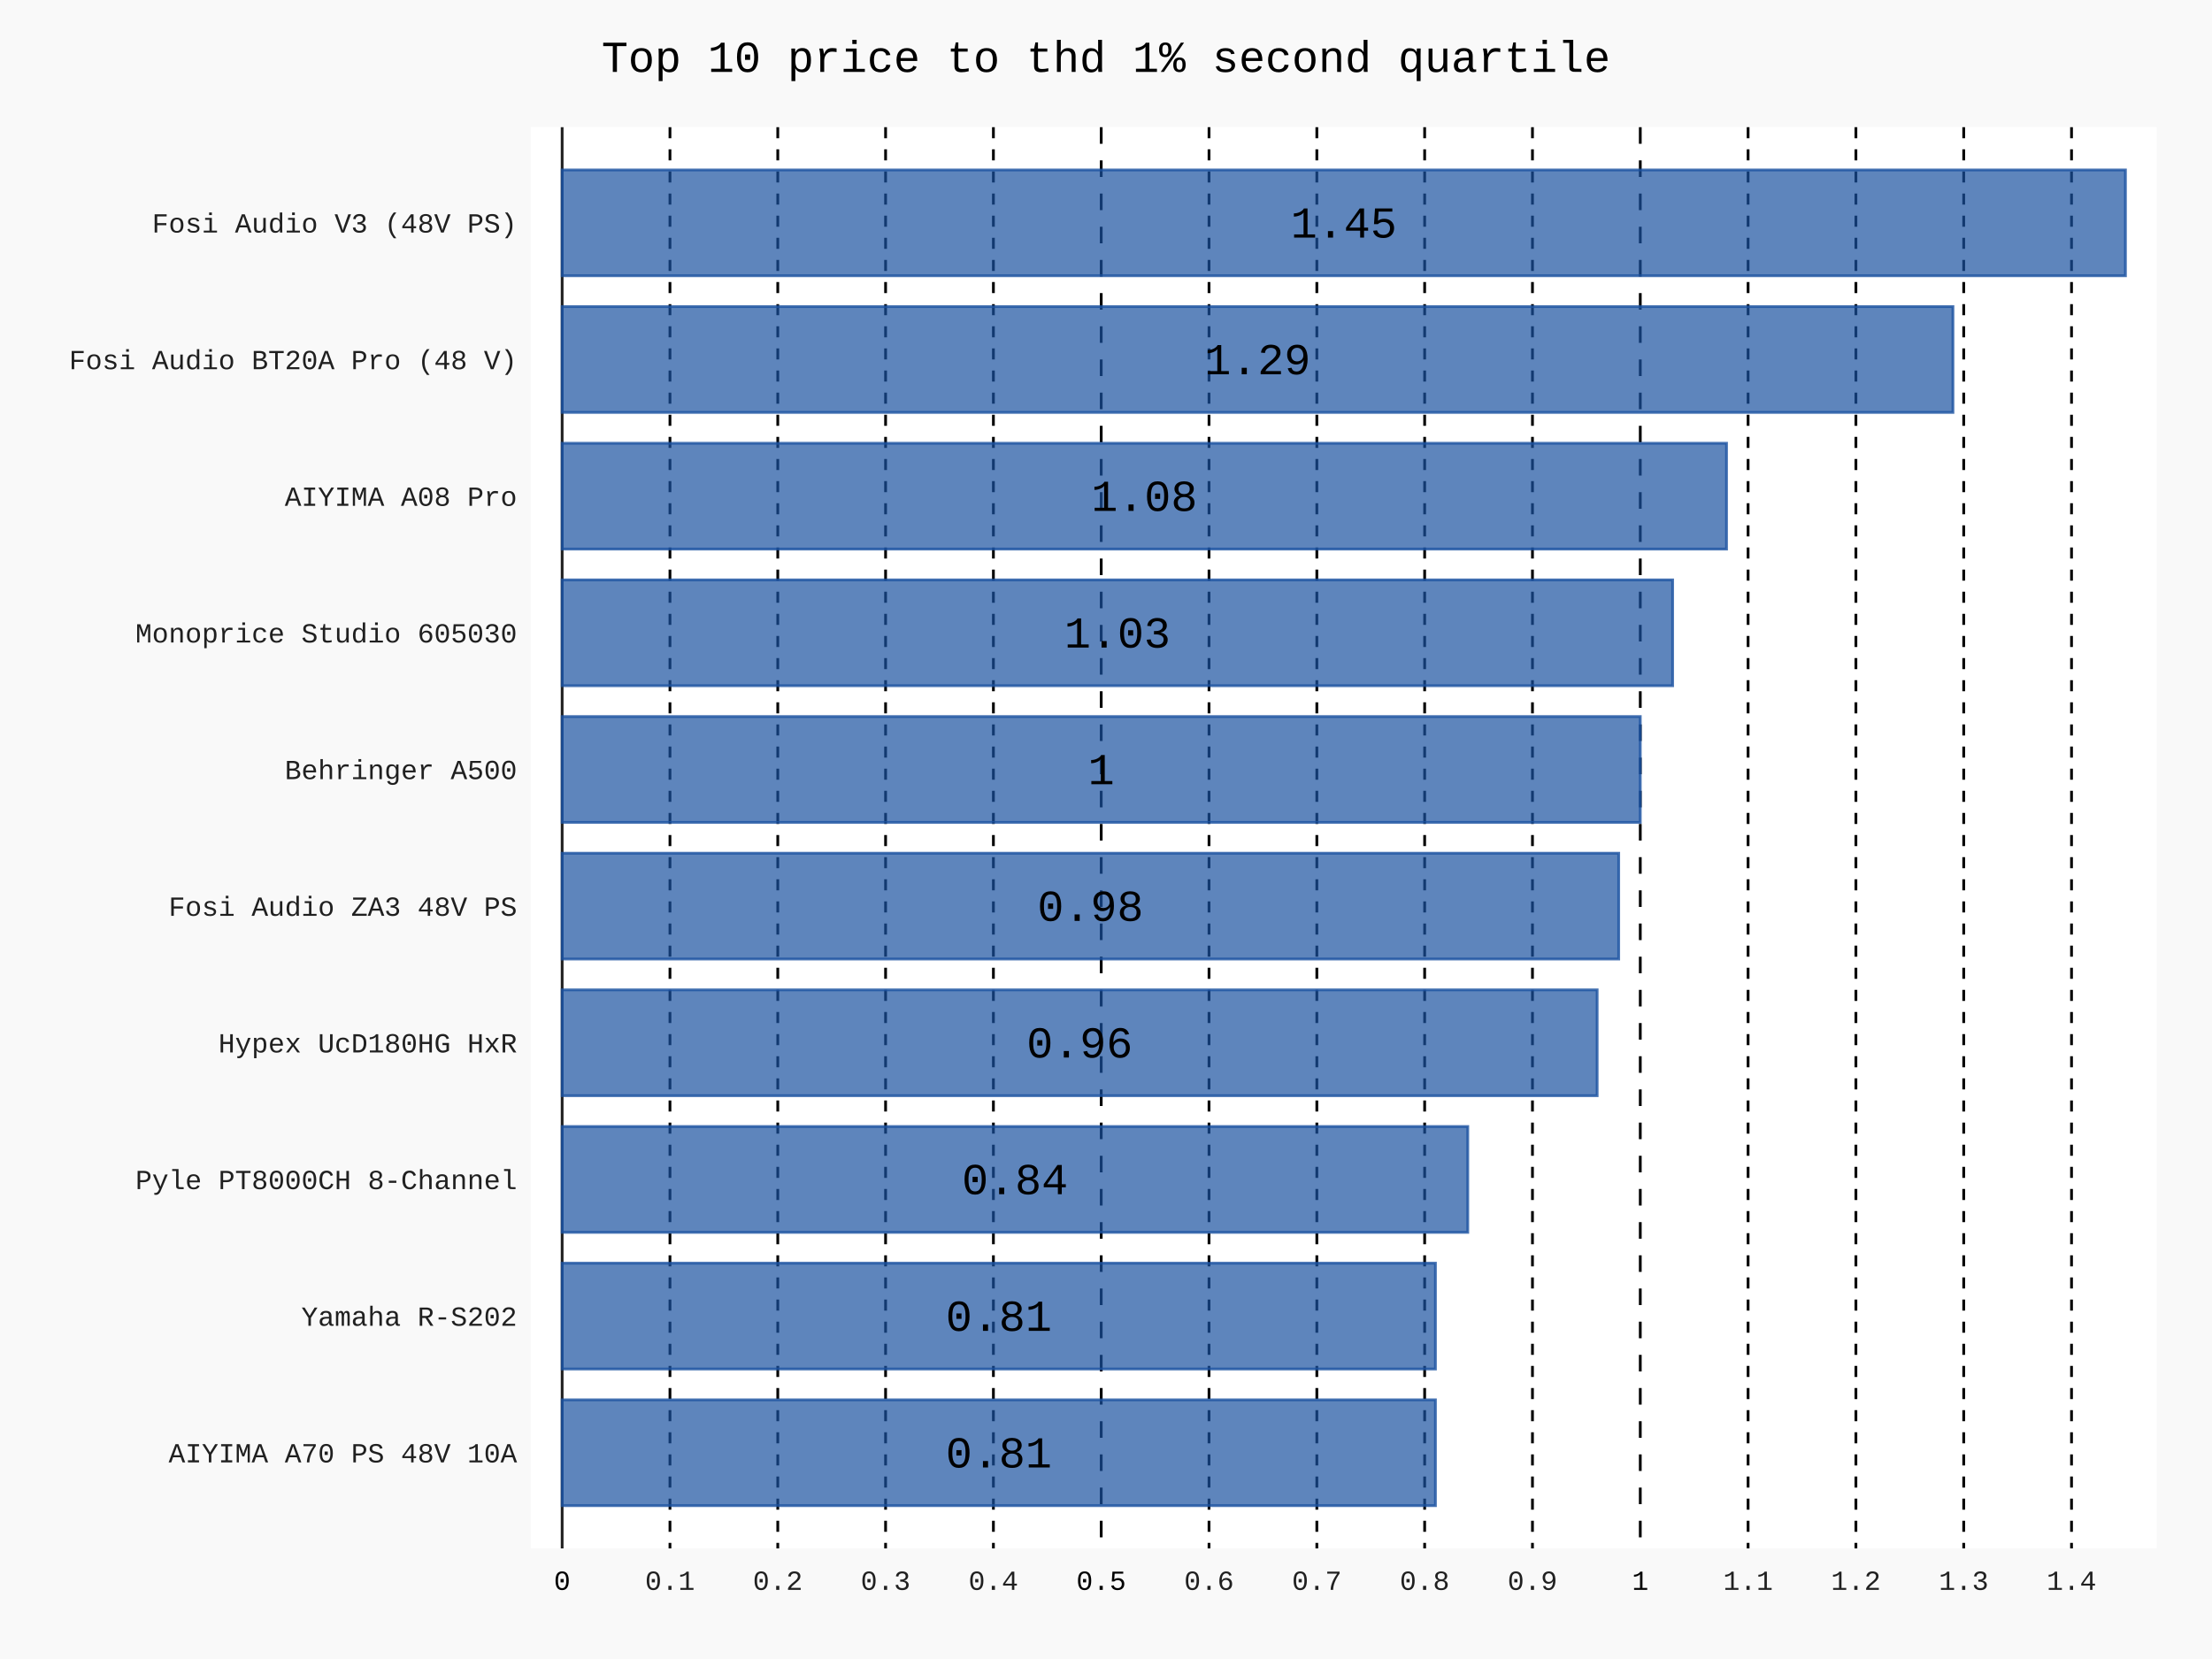
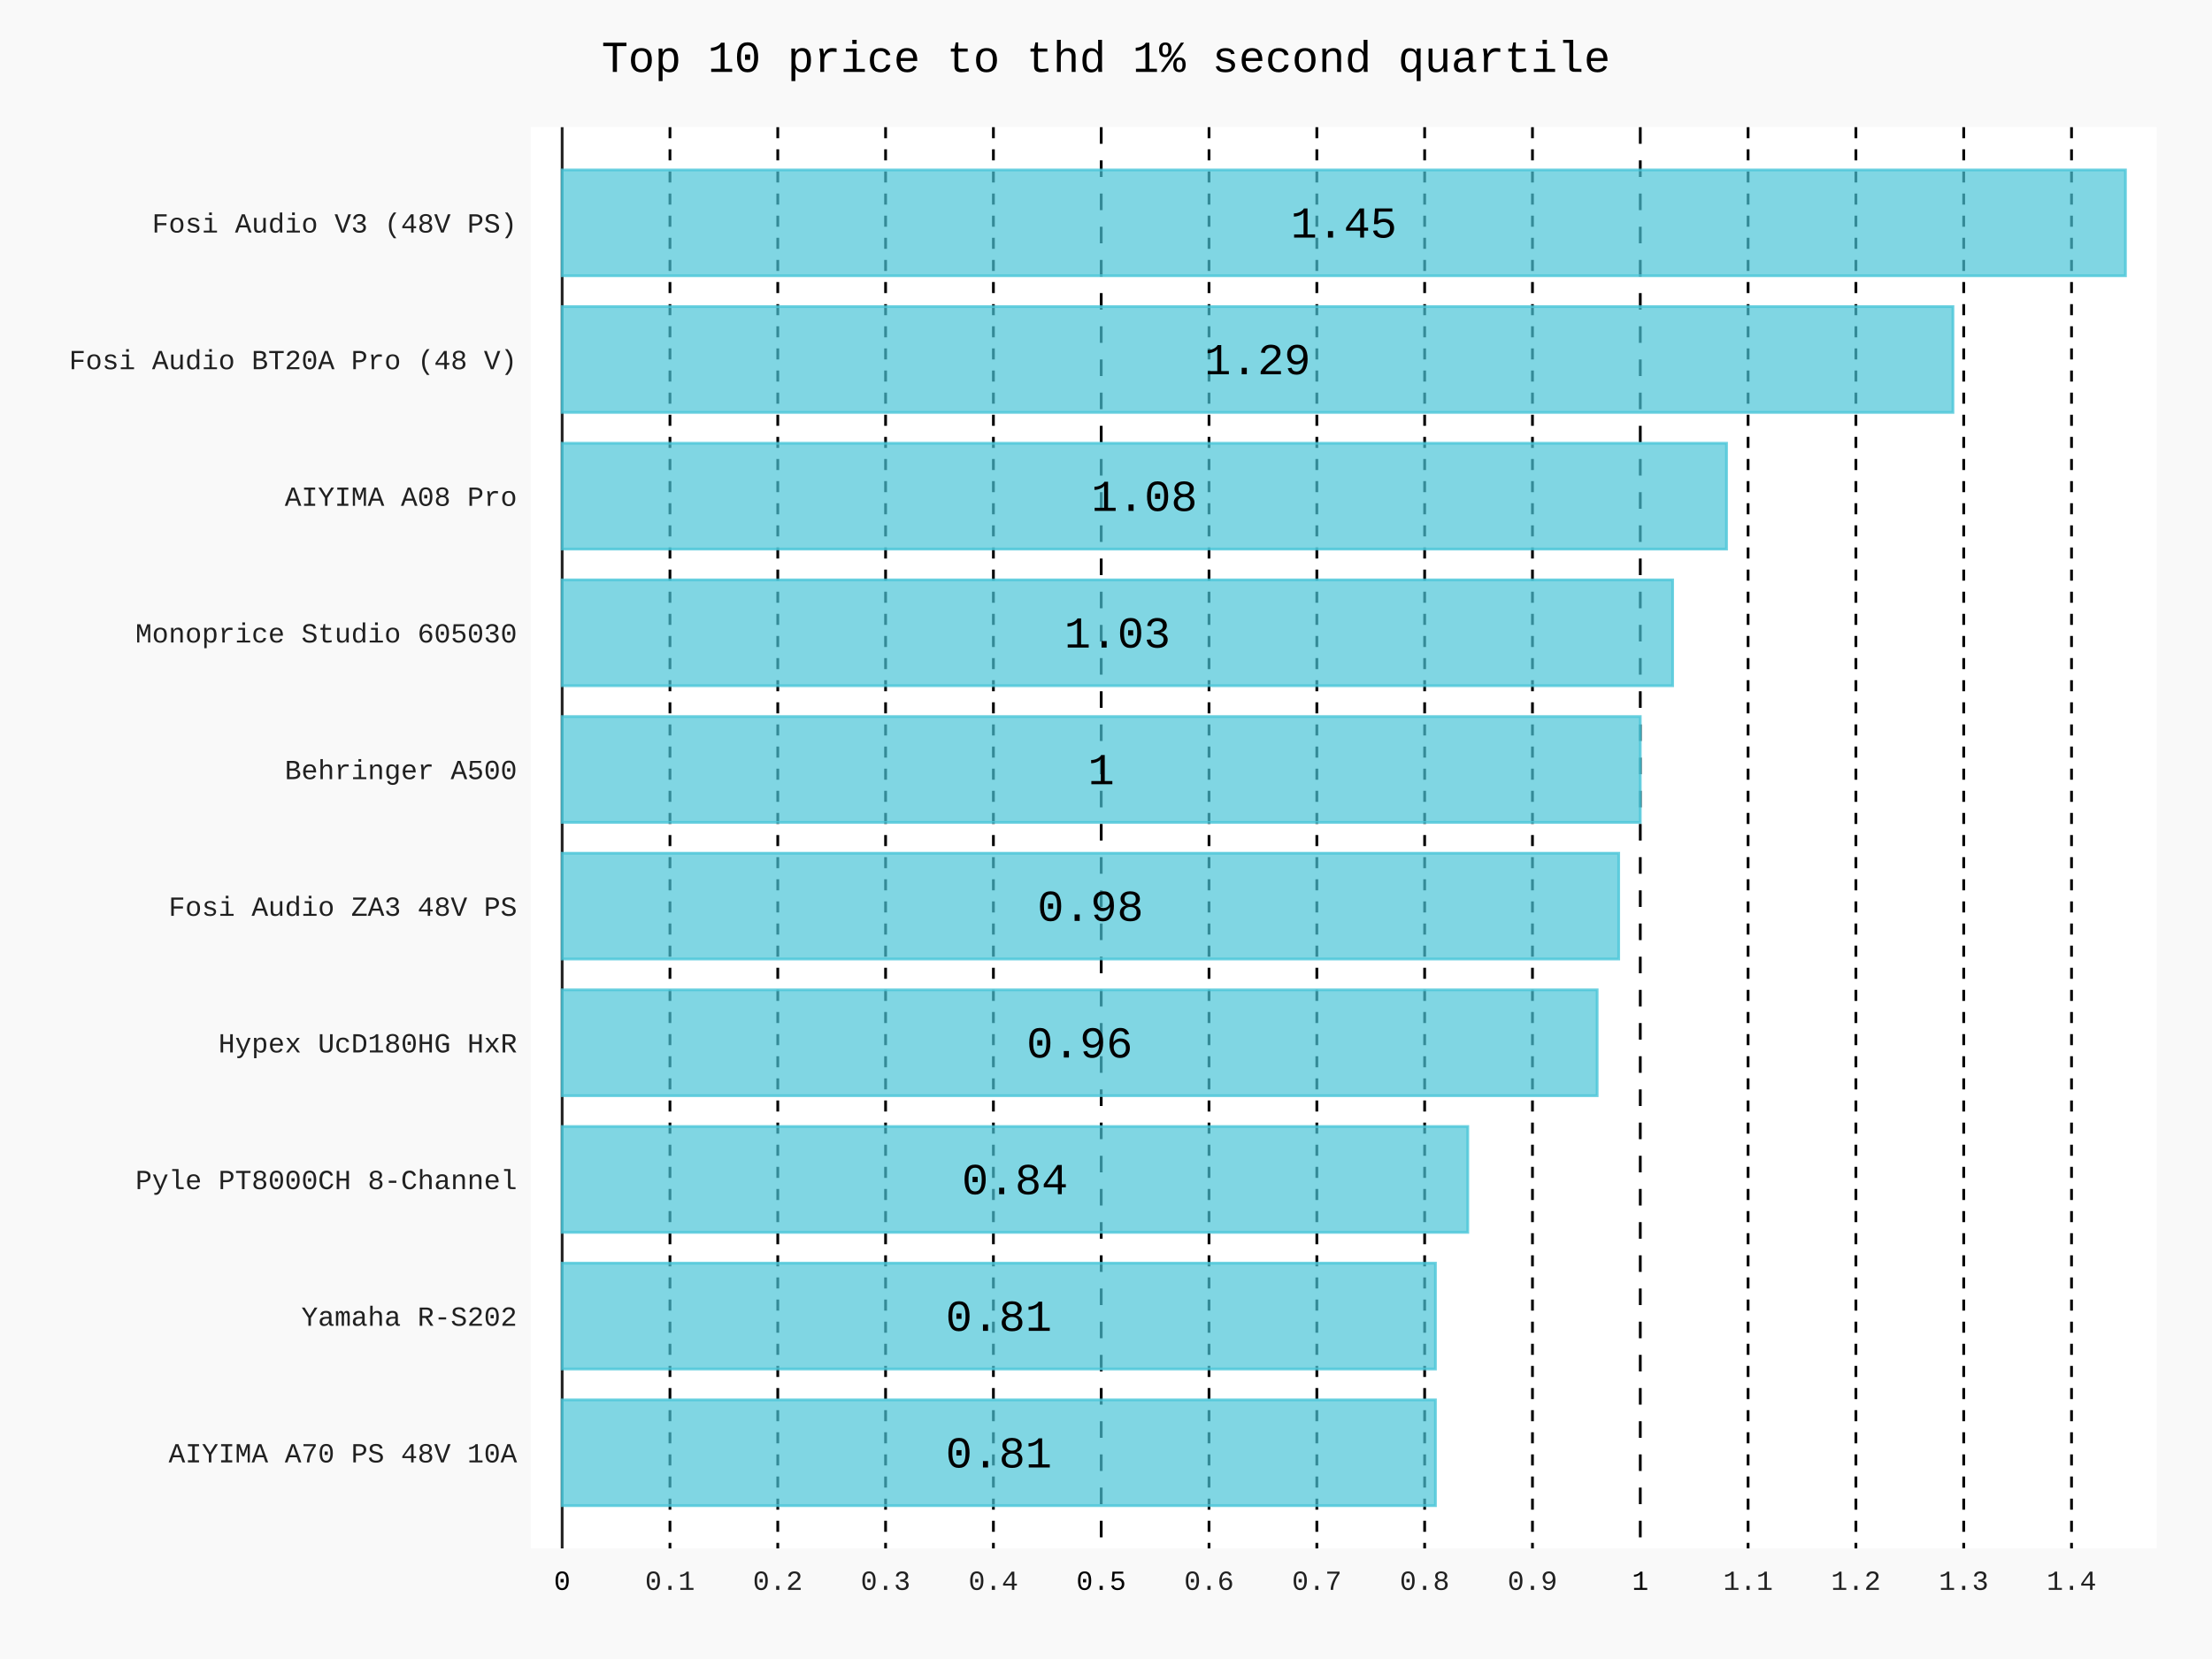
- <svg xmlns="http://www.w3.org/2000/svg" id="chart-8cd79e1a-6afc-49cf-96d7-e344724f2173" class="pygal-chart" viewBox="0 0 800 600">
+ <svg xmlns="http://www.w3.org/2000/svg" id="chart-e4abecd0-0c27-4d55-9bbe-07ecde40484b" class="pygal-chart" viewBox="0 0 800 600">
  <defs>
-     <style type="text/css">#chart-8cd79e1a-6afc-49cf-96d7-e344724f2173{-webkit-user-select:none;-webkit-font-smoothing:antialiased;font-family:Consolas,"Liberation Mono",Menlo,Courier,monospace}#chart-8cd79e1a-6afc-49cf-96d7-e344724f2173 .title{font-family:Consolas,"Liberation Mono",Menlo,Courier,monospace;font-size:16px}#chart-8cd79e1a-6afc-49cf-96d7-e344724f2173 .legends .legend text{font-family:Consolas,"Liberation Mono",Menlo,Courier,monospace;font-size:14px}#chart-8cd79e1a-6afc-49cf-96d7-e344724f2173 .axis text{font-family:Consolas,"Liberation Mono",Menlo,Courier,monospace;font-size:10px}#chart-8cd79e1a-6afc-49cf-96d7-e344724f2173 .axis text.major{font-family:Consolas,"Liberation Mono",Menlo,Courier,monospace;font-size:10px}#chart-8cd79e1a-6afc-49cf-96d7-e344724f2173 .text-overlay text.value{font-family:Consolas,"Liberation Mono",Menlo,Courier,monospace;font-size:16px}#chart-8cd79e1a-6afc-49cf-96d7-e344724f2173 .text-overlay text.label{font-family:Consolas,"Liberation Mono",Menlo,Courier,monospace;font-size:10px}#chart-8cd79e1a-6afc-49cf-96d7-e344724f2173 .tooltip{font-family:Consolas,"Liberation Mono",Menlo,Courier,monospace;font-size:14px}#chart-8cd79e1a-6afc-49cf-96d7-e344724f2173 text.no_data{font-family:Consolas,"Liberation Mono",Menlo,Courier,monospace;font-size:64px}
- #chart-8cd79e1a-6afc-49cf-96d7-e344724f2173{background-color:rgba(249,249,249,1)}#chart-8cd79e1a-6afc-49cf-96d7-e344724f2173 path,#chart-8cd79e1a-6afc-49cf-96d7-e344724f2173 line,#chart-8cd79e1a-6afc-49cf-96d7-e344724f2173 rect,#chart-8cd79e1a-6afc-49cf-96d7-e344724f2173 circle{-webkit-transition:150ms;-moz-transition:150ms;transition:150ms}#chart-8cd79e1a-6afc-49cf-96d7-e344724f2173 .graph &gt; .background{fill:rgba(249,249,249,1)}#chart-8cd79e1a-6afc-49cf-96d7-e344724f2173 .plot &gt; .background{fill:rgba(255,255,255,1)}#chart-8cd79e1a-6afc-49cf-96d7-e344724f2173 .graph{fill:rgba(0,0,0,.87)}#chart-8cd79e1a-6afc-49cf-96d7-e344724f2173 text.no_data{fill:rgba(0,0,0,1)}#chart-8cd79e1a-6afc-49cf-96d7-e344724f2173 .title{fill:rgba(0,0,0,1)}#chart-8cd79e1a-6afc-49cf-96d7-e344724f2173 .legends .legend text{fill:rgba(0,0,0,.87)}#chart-8cd79e1a-6afc-49cf-96d7-e344724f2173 .legends .legend:hover text{fill:rgba(0,0,0,1)}#chart-8cd79e1a-6afc-49cf-96d7-e344724f2173 .axis .line{stroke:rgba(0,0,0,1)}#chart-8cd79e1a-6afc-49cf-96d7-e344724f2173 .axis .guide.line{stroke:rgba(0,0,0,.54)}#chart-8cd79e1a-6afc-49cf-96d7-e344724f2173 .axis .major.line{stroke:rgba(0,0,0,.87)}#chart-8cd79e1a-6afc-49cf-96d7-e344724f2173 .axis text.major{fill:rgba(0,0,0,1)}#chart-8cd79e1a-6afc-49cf-96d7-e344724f2173 .axis.y .guides:hover .guide.line,#chart-8cd79e1a-6afc-49cf-96d7-e344724f2173 .line-graph .axis.x .guides:hover .guide.line,#chart-8cd79e1a-6afc-49cf-96d7-e344724f2173 .stackedline-graph .axis.x .guides:hover .guide.line,#chart-8cd79e1a-6afc-49cf-96d7-e344724f2173 .xy-graph .axis.x .guides:hover .guide.line{stroke:rgba(0,0,0,1)}#chart-8cd79e1a-6afc-49cf-96d7-e344724f2173 .axis .guides:hover text{fill:rgba(0,0,0,1)}#chart-8cd79e1a-6afc-49cf-96d7-e344724f2173 .reactive{fill-opacity:.7;stroke-opacity:.8;stroke-width:1}#chart-8cd79e1a-6afc-49cf-96d7-e344724f2173 .ci{stroke:rgba(0,0,0,.87)}#chart-8cd79e1a-6afc-49cf-96d7-e344724f2173 .reactive.active,#chart-8cd79e1a-6afc-49cf-96d7-e344724f2173 .active .reactive{fill-opacity:.8;stroke-opacity:.9;stroke-width:4}#chart-8cd79e1a-6afc-49cf-96d7-e344724f2173 .ci .reactive.active{stroke-width:1.5}#chart-8cd79e1a-6afc-49cf-96d7-e344724f2173 .series text{fill:rgba(0,0,0,1)}#chart-8cd79e1a-6afc-49cf-96d7-e344724f2173 .tooltip rect{fill:rgba(255,255,255,1);stroke:rgba(0,0,0,1);-webkit-transition:opacity 150ms;-moz-transition:opacity 150ms;transition:opacity 150ms}#chart-8cd79e1a-6afc-49cf-96d7-e344724f2173 .tooltip .label{fill:rgba(0,0,0,.87)}#chart-8cd79e1a-6afc-49cf-96d7-e344724f2173 .tooltip .label{fill:rgba(0,0,0,.87)}#chart-8cd79e1a-6afc-49cf-96d7-e344724f2173 .tooltip .legend{font-size:.8em;fill:rgba(0,0,0,.54)}#chart-8cd79e1a-6afc-49cf-96d7-e344724f2173 .tooltip .x_label{font-size:.6em;fill:rgba(0,0,0,1)}#chart-8cd79e1a-6afc-49cf-96d7-e344724f2173 .tooltip .xlink{font-size:.5em;text-decoration:underline}#chart-8cd79e1a-6afc-49cf-96d7-e344724f2173 .tooltip .value{font-size:1.5em}#chart-8cd79e1a-6afc-49cf-96d7-e344724f2173 .bound{font-size:.5em}#chart-8cd79e1a-6afc-49cf-96d7-e344724f2173 .max-value{font-size:.75em;fill:rgba(0,0,0,.54)}#chart-8cd79e1a-6afc-49cf-96d7-e344724f2173 .map-element{fill:rgba(255,255,255,1);stroke:rgba(0,0,0,.54) !important}#chart-8cd79e1a-6afc-49cf-96d7-e344724f2173 .map-element .reactive{fill-opacity:inherit;stroke-opacity:inherit}#chart-8cd79e1a-6afc-49cf-96d7-e344724f2173 .color-0,#chart-8cd79e1a-6afc-49cf-96d7-e344724f2173 .color-0 a:visited{stroke:#1B52A0;fill:#1B52A0}#chart-8cd79e1a-6afc-49cf-96d7-e344724f2173 .text-overlay .color-0 text{fill:black}
- #chart-8cd79e1a-6afc-49cf-96d7-e344724f2173 text.no_data{text-anchor:middle}#chart-8cd79e1a-6afc-49cf-96d7-e344724f2173 .guide.line{fill:none}#chart-8cd79e1a-6afc-49cf-96d7-e344724f2173 .centered{text-anchor:middle}#chart-8cd79e1a-6afc-49cf-96d7-e344724f2173 .title{text-anchor:middle}#chart-8cd79e1a-6afc-49cf-96d7-e344724f2173 .legends .legend text{fill-opacity:1}#chart-8cd79e1a-6afc-49cf-96d7-e344724f2173 .axis.x text{text-anchor:middle}#chart-8cd79e1a-6afc-49cf-96d7-e344724f2173 .axis.x:not(.web) text[transform]{text-anchor:start}#chart-8cd79e1a-6afc-49cf-96d7-e344724f2173 .axis.x:not(.web) text[transform].backwards{text-anchor:end}#chart-8cd79e1a-6afc-49cf-96d7-e344724f2173 .axis.y text{text-anchor:end}#chart-8cd79e1a-6afc-49cf-96d7-e344724f2173 .axis.y text[transform].backwards{text-anchor:start}#chart-8cd79e1a-6afc-49cf-96d7-e344724f2173 .axis.y2 text{text-anchor:start}#chart-8cd79e1a-6afc-49cf-96d7-e344724f2173 .axis.y2 text[transform].backwards{text-anchor:end}#chart-8cd79e1a-6afc-49cf-96d7-e344724f2173 .axis .guide.line{stroke-dasharray:4,4;stroke:black}#chart-8cd79e1a-6afc-49cf-96d7-e344724f2173 .axis .major.guide.line{stroke-dasharray:6,6;stroke:black}#chart-8cd79e1a-6afc-49cf-96d7-e344724f2173 .horizontal .axis.y .guide.line,#chart-8cd79e1a-6afc-49cf-96d7-e344724f2173 .horizontal .axis.y2 .guide.line,#chart-8cd79e1a-6afc-49cf-96d7-e344724f2173 .vertical .axis.x .guide.line{opacity:0}#chart-8cd79e1a-6afc-49cf-96d7-e344724f2173 .horizontal .axis.always_show .guide.line,#chart-8cd79e1a-6afc-49cf-96d7-e344724f2173 .vertical .axis.always_show .guide.line{opacity:1 !important}#chart-8cd79e1a-6afc-49cf-96d7-e344724f2173 .axis.y .guides:hover .guide.line,#chart-8cd79e1a-6afc-49cf-96d7-e344724f2173 .axis.y2 .guides:hover .guide.line,#chart-8cd79e1a-6afc-49cf-96d7-e344724f2173 .axis.x .guides:hover .guide.line{opacity:1}#chart-8cd79e1a-6afc-49cf-96d7-e344724f2173 .axis .guides:hover text{opacity:1}#chart-8cd79e1a-6afc-49cf-96d7-e344724f2173 .nofill{fill:none}#chart-8cd79e1a-6afc-49cf-96d7-e344724f2173 .subtle-fill{fill-opacity:.2}#chart-8cd79e1a-6afc-49cf-96d7-e344724f2173 .dot{stroke-width:1px;fill-opacity:1;stroke-opacity:1}#chart-8cd79e1a-6afc-49cf-96d7-e344724f2173 .dot.active{stroke-width:5px}#chart-8cd79e1a-6afc-49cf-96d7-e344724f2173 .dot.negative{fill:transparent}#chart-8cd79e1a-6afc-49cf-96d7-e344724f2173 text,#chart-8cd79e1a-6afc-49cf-96d7-e344724f2173 tspan{stroke:none !important}#chart-8cd79e1a-6afc-49cf-96d7-e344724f2173 .series text.active{opacity:1}#chart-8cd79e1a-6afc-49cf-96d7-e344724f2173 .tooltip rect{fill-opacity:.95;stroke-width:.5}#chart-8cd79e1a-6afc-49cf-96d7-e344724f2173 .tooltip text{fill-opacity:1}#chart-8cd79e1a-6afc-49cf-96d7-e344724f2173 .showable{visibility:hidden}#chart-8cd79e1a-6afc-49cf-96d7-e344724f2173 .showable.shown{visibility:visible}#chart-8cd79e1a-6afc-49cf-96d7-e344724f2173 .gauge-background{fill:rgba(229,229,229,1);stroke:none}#chart-8cd79e1a-6afc-49cf-96d7-e344724f2173 .bg-lines{stroke:rgba(249,249,249,1);stroke-width:2px}</style>
+     <style type="text/css">#chart-e4abecd0-0c27-4d55-9bbe-07ecde40484b{-webkit-user-select:none;-webkit-font-smoothing:antialiased;font-family:Consolas,"Liberation Mono",Menlo,Courier,monospace}#chart-e4abecd0-0c27-4d55-9bbe-07ecde40484b .title{font-family:Consolas,"Liberation Mono",Menlo,Courier,monospace;font-size:16px}#chart-e4abecd0-0c27-4d55-9bbe-07ecde40484b .legends .legend text{font-family:Consolas,"Liberation Mono",Menlo,Courier,monospace;font-size:14px}#chart-e4abecd0-0c27-4d55-9bbe-07ecde40484b .axis text{font-family:Consolas,"Liberation Mono",Menlo,Courier,monospace;font-size:10px}#chart-e4abecd0-0c27-4d55-9bbe-07ecde40484b .axis text.major{font-family:Consolas,"Liberation Mono",Menlo,Courier,monospace;font-size:10px}#chart-e4abecd0-0c27-4d55-9bbe-07ecde40484b .text-overlay text.value{font-family:Consolas,"Liberation Mono",Menlo,Courier,monospace;font-size:16px}#chart-e4abecd0-0c27-4d55-9bbe-07ecde40484b .text-overlay text.label{font-family:Consolas,"Liberation Mono",Menlo,Courier,monospace;font-size:10px}#chart-e4abecd0-0c27-4d55-9bbe-07ecde40484b .tooltip{font-family:Consolas,"Liberation Mono",Menlo,Courier,monospace;font-size:14px}#chart-e4abecd0-0c27-4d55-9bbe-07ecde40484b text.no_data{font-family:Consolas,"Liberation Mono",Menlo,Courier,monospace;font-size:64px}
+ #chart-e4abecd0-0c27-4d55-9bbe-07ecde40484b{background-color:rgba(249,249,249,1)}#chart-e4abecd0-0c27-4d55-9bbe-07ecde40484b path,#chart-e4abecd0-0c27-4d55-9bbe-07ecde40484b line,#chart-e4abecd0-0c27-4d55-9bbe-07ecde40484b rect,#chart-e4abecd0-0c27-4d55-9bbe-07ecde40484b circle{-webkit-transition:150ms;-moz-transition:150ms;transition:150ms}#chart-e4abecd0-0c27-4d55-9bbe-07ecde40484b .graph &gt; .background{fill:rgba(249,249,249,1)}#chart-e4abecd0-0c27-4d55-9bbe-07ecde40484b .plot &gt; .background{fill:rgba(255,255,255,1)}#chart-e4abecd0-0c27-4d55-9bbe-07ecde40484b .graph{fill:rgba(0,0,0,.87)}#chart-e4abecd0-0c27-4d55-9bbe-07ecde40484b text.no_data{fill:rgba(0,0,0,1)}#chart-e4abecd0-0c27-4d55-9bbe-07ecde40484b .title{fill:rgba(0,0,0,1)}#chart-e4abecd0-0c27-4d55-9bbe-07ecde40484b .legends .legend text{fill:rgba(0,0,0,.87)}#chart-e4abecd0-0c27-4d55-9bbe-07ecde40484b .legends .legend:hover text{fill:rgba(0,0,0,1)}#chart-e4abecd0-0c27-4d55-9bbe-07ecde40484b .axis .line{stroke:rgba(0,0,0,1)}#chart-e4abecd0-0c27-4d55-9bbe-07ecde40484b .axis .guide.line{stroke:rgba(0,0,0,.54)}#chart-e4abecd0-0c27-4d55-9bbe-07ecde40484b .axis .major.line{stroke:rgba(0,0,0,.87)}#chart-e4abecd0-0c27-4d55-9bbe-07ecde40484b .axis text.major{fill:rgba(0,0,0,1)}#chart-e4abecd0-0c27-4d55-9bbe-07ecde40484b .axis.y .guides:hover .guide.line,#chart-e4abecd0-0c27-4d55-9bbe-07ecde40484b .line-graph .axis.x .guides:hover .guide.line,#chart-e4abecd0-0c27-4d55-9bbe-07ecde40484b .stackedline-graph .axis.x .guides:hover .guide.line,#chart-e4abecd0-0c27-4d55-9bbe-07ecde40484b .xy-graph .axis.x .guides:hover .guide.line{stroke:rgba(0,0,0,1)}#chart-e4abecd0-0c27-4d55-9bbe-07ecde40484b .axis .guides:hover text{fill:rgba(0,0,0,1)}#chart-e4abecd0-0c27-4d55-9bbe-07ecde40484b .reactive{fill-opacity:.7;stroke-opacity:.8;stroke-width:1}#chart-e4abecd0-0c27-4d55-9bbe-07ecde40484b .ci{stroke:rgba(0,0,0,.87)}#chart-e4abecd0-0c27-4d55-9bbe-07ecde40484b .reactive.active,#chart-e4abecd0-0c27-4d55-9bbe-07ecde40484b .active .reactive{fill-opacity:.8;stroke-opacity:.9;stroke-width:4}#chart-e4abecd0-0c27-4d55-9bbe-07ecde40484b .ci .reactive.active{stroke-width:1.5}#chart-e4abecd0-0c27-4d55-9bbe-07ecde40484b .series text{fill:rgba(0,0,0,1)}#chart-e4abecd0-0c27-4d55-9bbe-07ecde40484b .tooltip rect{fill:rgba(255,255,255,1);stroke:rgba(0,0,0,1);-webkit-transition:opacity 150ms;-moz-transition:opacity 150ms;transition:opacity 150ms}#chart-e4abecd0-0c27-4d55-9bbe-07ecde40484b .tooltip .label{fill:rgba(0,0,0,.87)}#chart-e4abecd0-0c27-4d55-9bbe-07ecde40484b .tooltip .label{fill:rgba(0,0,0,.87)}#chart-e4abecd0-0c27-4d55-9bbe-07ecde40484b .tooltip .legend{font-size:.8em;fill:rgba(0,0,0,.54)}#chart-e4abecd0-0c27-4d55-9bbe-07ecde40484b .tooltip .x_label{font-size:.6em;fill:rgba(0,0,0,1)}#chart-e4abecd0-0c27-4d55-9bbe-07ecde40484b .tooltip .xlink{font-size:.5em;text-decoration:underline}#chart-e4abecd0-0c27-4d55-9bbe-07ecde40484b .tooltip .value{font-size:1.5em}#chart-e4abecd0-0c27-4d55-9bbe-07ecde40484b .bound{font-size:.5em}#chart-e4abecd0-0c27-4d55-9bbe-07ecde40484b .max-value{font-size:.75em;fill:rgba(0,0,0,.54)}#chart-e4abecd0-0c27-4d55-9bbe-07ecde40484b .map-element{fill:rgba(255,255,255,1);stroke:rgba(0,0,0,.54) !important}#chart-e4abecd0-0c27-4d55-9bbe-07ecde40484b .map-element .reactive{fill-opacity:inherit;stroke-opacity:inherit}#chart-e4abecd0-0c27-4d55-9bbe-07ecde40484b .color-0,#chart-e4abecd0-0c27-4d55-9bbe-07ecde40484b .color-0 a:visited{stroke:#4AC5D8;fill:#4AC5D8}#chart-e4abecd0-0c27-4d55-9bbe-07ecde40484b .text-overlay .color-0 text{fill:black}
+ #chart-e4abecd0-0c27-4d55-9bbe-07ecde40484b text.no_data{text-anchor:middle}#chart-e4abecd0-0c27-4d55-9bbe-07ecde40484b .guide.line{fill:none}#chart-e4abecd0-0c27-4d55-9bbe-07ecde40484b .centered{text-anchor:middle}#chart-e4abecd0-0c27-4d55-9bbe-07ecde40484b .title{text-anchor:middle}#chart-e4abecd0-0c27-4d55-9bbe-07ecde40484b .legends .legend text{fill-opacity:1}#chart-e4abecd0-0c27-4d55-9bbe-07ecde40484b .axis.x text{text-anchor:middle}#chart-e4abecd0-0c27-4d55-9bbe-07ecde40484b .axis.x:not(.web) text[transform]{text-anchor:start}#chart-e4abecd0-0c27-4d55-9bbe-07ecde40484b .axis.x:not(.web) text[transform].backwards{text-anchor:end}#chart-e4abecd0-0c27-4d55-9bbe-07ecde40484b .axis.y text{text-anchor:end}#chart-e4abecd0-0c27-4d55-9bbe-07ecde40484b .axis.y text[transform].backwards{text-anchor:start}#chart-e4abecd0-0c27-4d55-9bbe-07ecde40484b .axis.y2 text{text-anchor:start}#chart-e4abecd0-0c27-4d55-9bbe-07ecde40484b .axis.y2 text[transform].backwards{text-anchor:end}#chart-e4abecd0-0c27-4d55-9bbe-07ecde40484b .axis .guide.line{stroke-dasharray:4,4;stroke:black}#chart-e4abecd0-0c27-4d55-9bbe-07ecde40484b .axis .major.guide.line{stroke-dasharray:6,6;stroke:black}#chart-e4abecd0-0c27-4d55-9bbe-07ecde40484b .horizontal .axis.y .guide.line,#chart-e4abecd0-0c27-4d55-9bbe-07ecde40484b .horizontal .axis.y2 .guide.line,#chart-e4abecd0-0c27-4d55-9bbe-07ecde40484b .vertical .axis.x .guide.line{opacity:0}#chart-e4abecd0-0c27-4d55-9bbe-07ecde40484b .horizontal .axis.always_show .guide.line,#chart-e4abecd0-0c27-4d55-9bbe-07ecde40484b .vertical .axis.always_show .guide.line{opacity:1 !important}#chart-e4abecd0-0c27-4d55-9bbe-07ecde40484b .axis.y .guides:hover .guide.line,#chart-e4abecd0-0c27-4d55-9bbe-07ecde40484b .axis.y2 .guides:hover .guide.line,#chart-e4abecd0-0c27-4d55-9bbe-07ecde40484b .axis.x .guides:hover .guide.line{opacity:1}#chart-e4abecd0-0c27-4d55-9bbe-07ecde40484b .axis .guides:hover text{opacity:1}#chart-e4abecd0-0c27-4d55-9bbe-07ecde40484b .nofill{fill:none}#chart-e4abecd0-0c27-4d55-9bbe-07ecde40484b .subtle-fill{fill-opacity:.2}#chart-e4abecd0-0c27-4d55-9bbe-07ecde40484b .dot{stroke-width:1px;fill-opacity:1;stroke-opacity:1}#chart-e4abecd0-0c27-4d55-9bbe-07ecde40484b .dot.active{stroke-width:5px}#chart-e4abecd0-0c27-4d55-9bbe-07ecde40484b .dot.negative{fill:transparent}#chart-e4abecd0-0c27-4d55-9bbe-07ecde40484b text,#chart-e4abecd0-0c27-4d55-9bbe-07ecde40484b tspan{stroke:none !important}#chart-e4abecd0-0c27-4d55-9bbe-07ecde40484b .series text.active{opacity:1}#chart-e4abecd0-0c27-4d55-9bbe-07ecde40484b .tooltip rect{fill-opacity:.95;stroke-width:.5}#chart-e4abecd0-0c27-4d55-9bbe-07ecde40484b .tooltip text{fill-opacity:1}#chart-e4abecd0-0c27-4d55-9bbe-07ecde40484b .showable{visibility:hidden}#chart-e4abecd0-0c27-4d55-9bbe-07ecde40484b .showable.shown{visibility:visible}#chart-e4abecd0-0c27-4d55-9bbe-07ecde40484b .gauge-background{fill:rgba(229,229,229,1);stroke:none}#chart-e4abecd0-0c27-4d55-9bbe-07ecde40484b .bg-lines{stroke:rgba(249,249,249,1);stroke-width:2px}</style>
  </defs>
  <g class="graph horizontalbar-graph horizontal">
    <rect x="0" y="0" width="800" height="600" class="background" />
    <g transform="translate(192, 46)" class="plot">
      <rect x="0" y="0" width="588.0" height="514" class="background" />
      <g class="axis y">
        <g class="guides">
          <text x="-5" y="482.904" class="">AIYIMA A70 PS 48V 10A</text>
        </g>
        <g class="guides">
          <text x="-5" y="433.481" class="">Yamaha R-S202</text>
        </g>
        <g class="guides">
          <text x="-5" y="384.058" class="">Pyle PT8000CH 8-Channel</text>
        </g>
        <g class="guides">
          <text x="-5" y="334.635" class="">Hypex UcD180HG HxR</text>
        </g>
        <g class="guides">
          <text x="-5" y="285.212" class="">Fosi Audio ZA3 48V PS</text>
        </g>
        <g class="guides">
          <text x="-5" y="235.788" class="">Behringer A500</text>
        </g>
        <g class="guides">
          <text x="-5" y="186.365" class="">Monoprice Studio 605030</text>
        </g>
        <g class="guides">
          <text x="-5" y="136.942" class="">AIYIMA A08 Pro</text>
        </g>
        <g class="guides">
          <text x="-5" y="87.519" class="">Fosi Audio BT20A Pro (48 V)</text>
        </g>
        <g class="guides">
          <text x="-5" y="38.096" class="">Fosi Audio V3 (48V PS)</text>
        </g>
      </g>
      <g class="axis x always_show">
        <g class="guides">
          <path d="M11.308 0 v514" class="axis major line" />
          <text x="11.308" y="529.0" class="major">0</text>
        </g>
        <g class="guides">
          <path d="M50.3 0 v514" class="guide line" />
          <text x="50.3" y="529.0" class="">0.1</text>
        </g>
        <g class="guides">
          <path d="M89.292 0 v514" class="guide line" />
          <text x="89.292" y="529.0" class="">0.2</text>
        </g>
        <g class="guides">
          <path d="M128.284 0 v514" class="guide line" />
          <text x="128.284" y="529.0" class="">0.3</text>
        </g>
        <g class="guides">
          <path d="M167.276 0 v514" class="guide line" />
          <text x="167.276" y="529.0" class="">0.4</text>
        </g>
        <g class="guides">
          <path d="M206.268 0 v514" class="major guide line" />
          <text x="206.268" y="529.0" class="major">0.5</text>
        </g>
        <g class="guides">
          <path d="M245.26 0 v514" class="guide line" />
          <text x="245.26" y="529.0" class="">0.6</text>
        </g>
        <g class="guides">
          <path d="M284.252 0 v514" class="guide line" />
          <text x="284.252" y="529.0" class="">0.7</text>
        </g>
        <g class="guides">
          <path d="M323.244 0 v514" class="guide line" />
          <text x="323.244" y="529.0" class="">0.8</text>
        </g>
        <g class="guides">
          <path d="M362.236 0 v514" class="guide line" />
          <text x="362.236" y="529.0" class="">0.9</text>
        </g>
        <g class="guides">
          <path d="M401.228 0 v514" class="major guide line" />
          <text x="401.228" y="529.0" class="major">1</text>
        </g>
        <g class="guides">
          <path d="M440.22 0 v514" class="guide line" />
          <text x="440.22" y="529.0" class="">1.1</text>
        </g>
        <g class="guides">
          <path d="M479.212 0 v514" class="guide line" />
          <text x="479.212" y="529.0" class="">1.2</text>
        </g>
        <g class="guides">
          <path d="M518.204 0 v514" class="guide line" />
          <text x="518.204" y="529.0" class="">1.3</text>
        </g>
        <g class="guides">
          <path d="M557.196 0 v514" class="guide line" />
          <text x="557.196" y="529.0" class="">1.4</text>
        </g>
      </g>
      <g class="series serie-0 color-0">
        <g class="bars">
          <g class="bar">
            <rect x="11.308" y="460.267" rx="0" ry="0" width="315.836" height="38.273" class="rect reactive tooltip-trigger" />
          </g>
          <g class="bar">
            <rect x="11.308" y="410.844" rx="0" ry="0" width="315.836" height="38.273" class="rect reactive tooltip-trigger" />
          </g>
          <g class="bar">
            <rect x="11.308" y="361.421" rx="0" ry="0" width="327.533" height="38.273" class="rect reactive tooltip-trigger" />
          </g>
          <g class="bar">
            <rect x="11.308" y="311.998" rx="0" ry="0" width="374.324" height="38.273" class="rect reactive tooltip-trigger" />
          </g>
          <g class="bar">
            <rect x="11.308" y="262.575" rx="0" ry="0" width="382.122" height="38.273" class="rect reactive tooltip-trigger" />
          </g>
          <g class="bar">
            <rect x="11.308" y="213.152" rx="0" ry="0" width="389.92" height="38.273" class="rect reactive tooltip-trigger" />
          </g>
          <g class="bar">
            <rect x="11.308" y="163.729" rx="0" ry="0" width="401.618" height="38.273" class="rect reactive tooltip-trigger" />
          </g>
          <g class="bar">
            <rect x="11.308" y="114.306" rx="0" ry="0" width="421.114" height="38.273" class="rect reactive tooltip-trigger" />
          </g>
          <g class="bar">
            <rect x="11.308" y="64.883" rx="0" ry="0" width="502.997" height="38.273" class="rect reactive tooltip-trigger" />
          </g>
          <g class="bar">
            <rect x="11.308" y="15.46" rx="0" ry="0" width="565.385" height="38.273" class="rect reactive tooltip-trigger" />
          </g>
        </g>
      </g>
    </g>
    <g class="titles">
      <text x="400.0" y="26" class="title plot_title">Top 10 price to thd 1% second quartile</text>
    </g>
    <g transform="translate(192, 46)" class="plot overlay">
      <g class="series serie-0 color-0" />
    </g>
    <g transform="translate(192, 46)" class="plot text-overlay">
      <g class="series serie-0 color-0">
        <text text-anchor="middle" x="169.225" y="484.737" class="value">0.81</text>
        <text text-anchor="middle" x="169.225" y="435.314" class="value">0.81</text>
        <text text-anchor="middle" x="175.074" y="385.891" class="value">0.84</text>
        <text text-anchor="middle" x="198.469" y="336.468" class="value">0.96</text>
        <text text-anchor="middle" x="202.369" y="287.045" class="value">0.98</text>
        <text text-anchor="middle" x="206.268" y="237.622" class="value">1</text>
        <text text-anchor="middle" x="212.117" y="188.199" class="value">1.03</text>
        <text text-anchor="middle" x="221.865" y="138.776" class="value">1.08</text>
        <text text-anchor="middle" x="262.806" y="89.353" class="value">1.29</text>
        <text text-anchor="middle" x="294.0" y="39.929" class="value">1.45</text>
      </g>
    </g>
    <g transform="translate(192, 46)" class="plot tooltip-overlay">
      <g transform="translate(0 0)" style="opacity: 0" class="tooltip">
        <rect rx="0" ry="0" width="0" height="0" class="tooltip-box" />
        <g class="text" />
      </g>
    </g>
  </g>
</svg>
